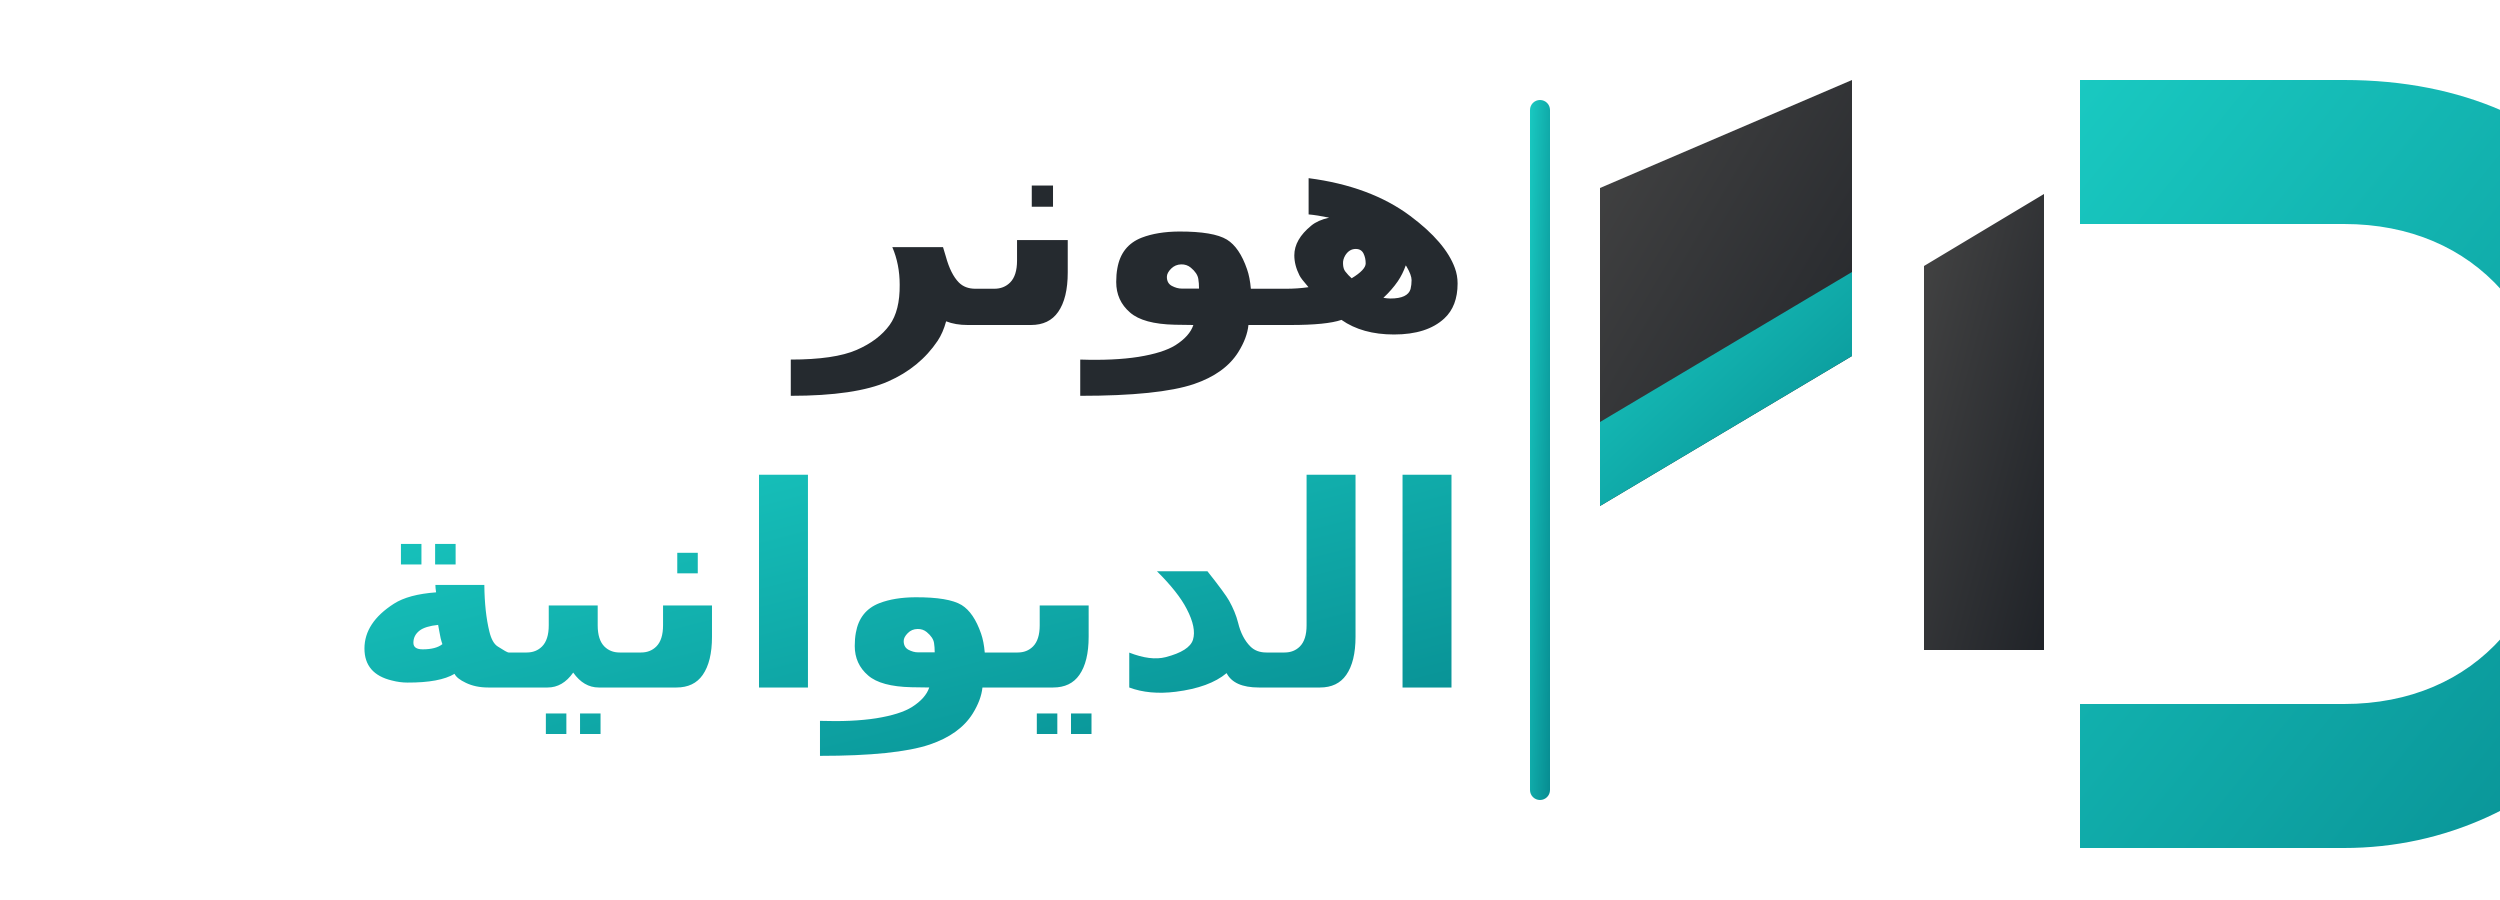
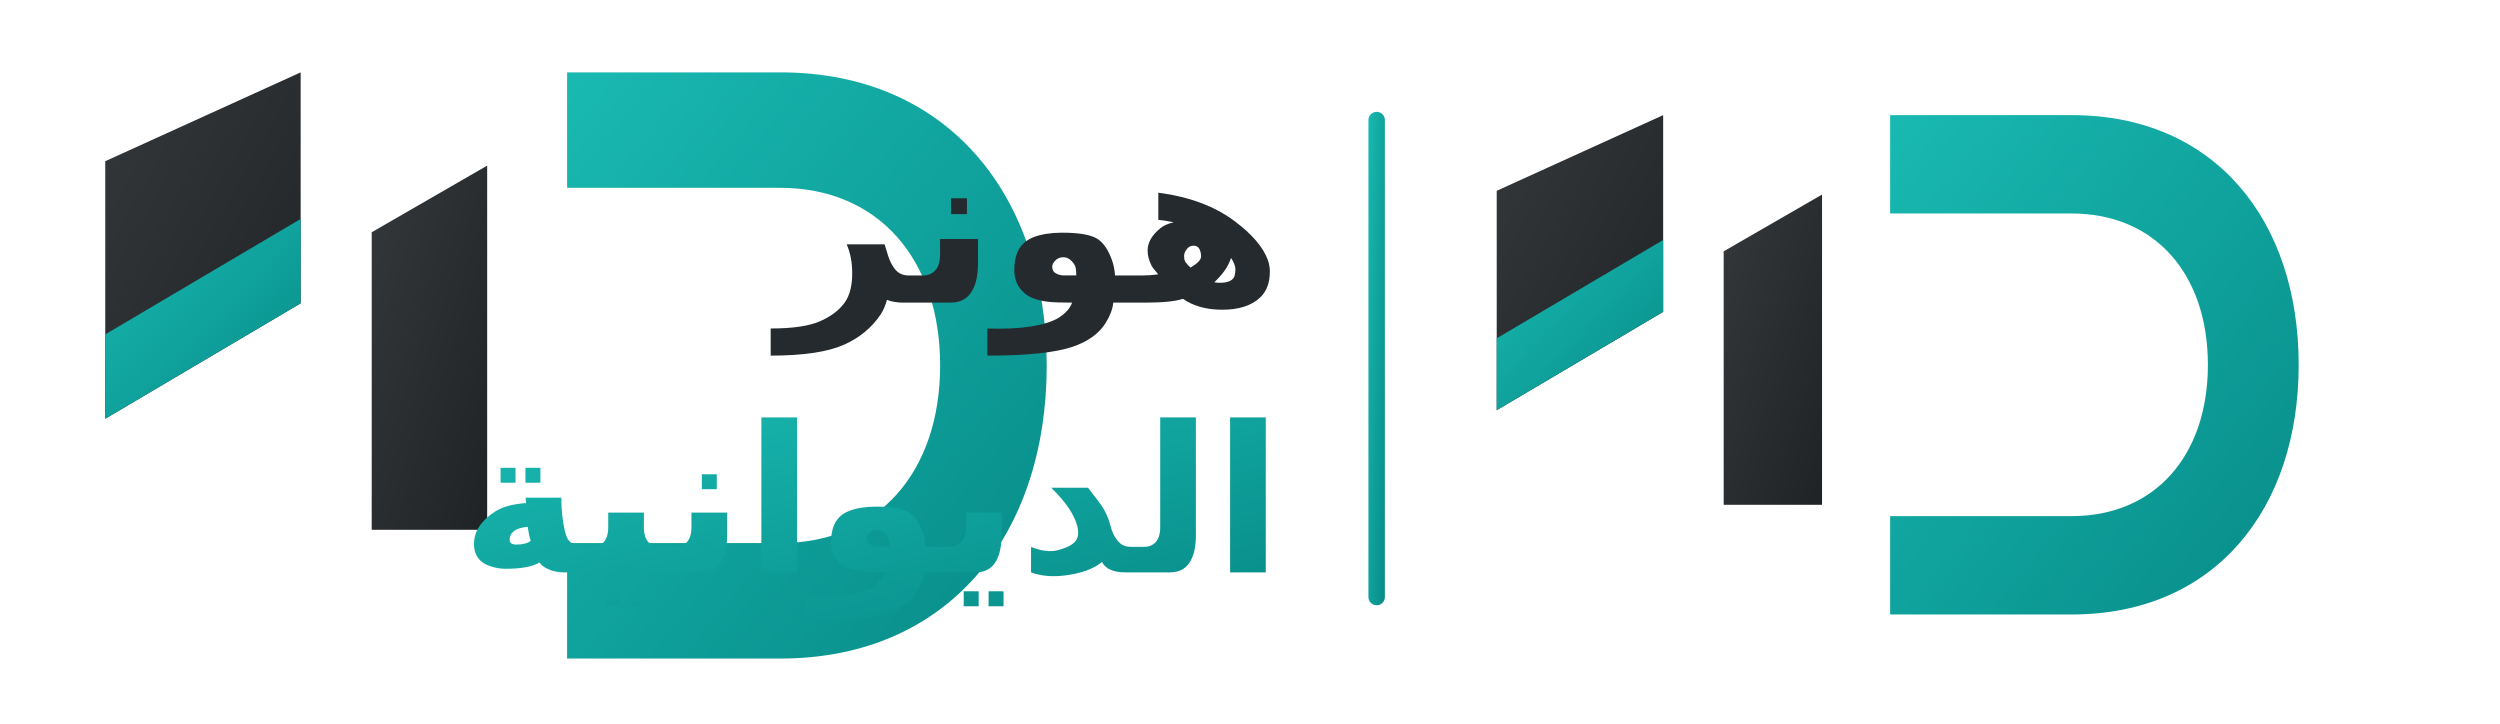
- <svg xmlns="http://www.w3.org/2000/svg" width="1000" height="360" viewBox="0 0 1000 360">
+ <svg xmlns="http://www.w3.org/2000/svg" width="760" height="220" viewBox="0 0 760 220">
  <defs>
-     <linearGradient id="t" x1="0" y1="0" x2="1" y2="1">
-       <stop stop-color="#19c9c1" />
-       <stop offset="1" stop-color="#078c91" />
+     <linearGradient id="teal" x1="0" y1="0" x2="1" y2="1">
+       <stop offset="0" stop-color="#19b9b1" />
+       <stop offset="1" stop-color="#078b88" />
    </linearGradient>
-     <linearGradient id="g" x1="0" y1="0" x2="1" y2="1">
-       <stop stop-color="#444" />
-       <stop offset="1" stop-color="#202328" />
+     <linearGradient id="dark" x1="0" y1="0" x2="1" y2="1">
+       <stop offset="0" stop-color="#34383b" />
+       <stop offset="1" stop-color="#202326" />
    </linearGradient>
  </defs>
-   <rect width="1000" height="360" fill="none" />
-   <g transform="translate(640 32) scale(.48)">
-     <path fill="url(#g)" d="M0 90 210 0v230L0 355z" />
-     <path fill="url(#t)" d="M0 355 210 230 210 160 0 285z" />
-     <path fill="url(#g)" d="M270 155 370 95v380H270z" />
-     <path fill="url(#t)" d="M400 0h220c200 0 300 145 300 320S790 640 620 640H400V520h220c110 0 180-80 180-200S730 120 620 120H400z" />
+   <g transform="translate(32 22) scale(.27)">
+     <path fill="url(#dark)" d="M0 100 220 0v260L0 390z" />
+     <path fill="url(#teal)" d="M0 390 220 260v-95L0 295z" />
+     <path fill="url(#dark)" d="M300 180 430 105v410H300z" />
+     <path fill="url(#teal)" d="M520 0h240c190 0 300 140 300 330S950 660 760 660H520V530h240c110 0 180-80 180-200S870 130 760 130H520z" />
  </g>
-   <text x="590" y="130" text-anchor="end" font-family="Cairo,Arial,sans-serif" font-size="116" font-weight="900" fill="#252a2f">هونر</text>
-   <text x="590" y="275" text-anchor="end" font-family="Cairo,Arial,sans-serif" font-size="112" font-weight="900" fill="url(#t)">الديوانية</text>
-   <rect x="612" y="40" width="8" height="280" rx="4" fill="url(#t)" />
+   <text x="390" y="92" text-anchor="end" font-family="Arial,sans-serif" font-size="66" font-weight="700" fill="#252a2f">هونر</text>
+   <text x="390" y="174" text-anchor="end" font-family="Arial,sans-serif" font-size="62" font-weight="700" fill="url(#teal)">الديوانية</text>
+   <rect x="416" y="34" width="5" height="150" rx="2.5" fill="url(#teal)" />
+   <g transform="translate(455 35) scale(.23)">
+     <path fill="url(#dark)" d="M0 100 220 0v260L0 390z" />
+     <path fill="url(#teal)" d="M0 390 220 260v-95L0 295z" />
+     <path fill="url(#dark)" d="M300 180 430 105v410H300z" />
+     <path fill="url(#teal)" d="M520 0h240c190 0 300 140 300 330S950 660 760 660H520V530h240c110 0 180-80 180-200S870 130 760 130H520z" />
+   </g>
</svg>
